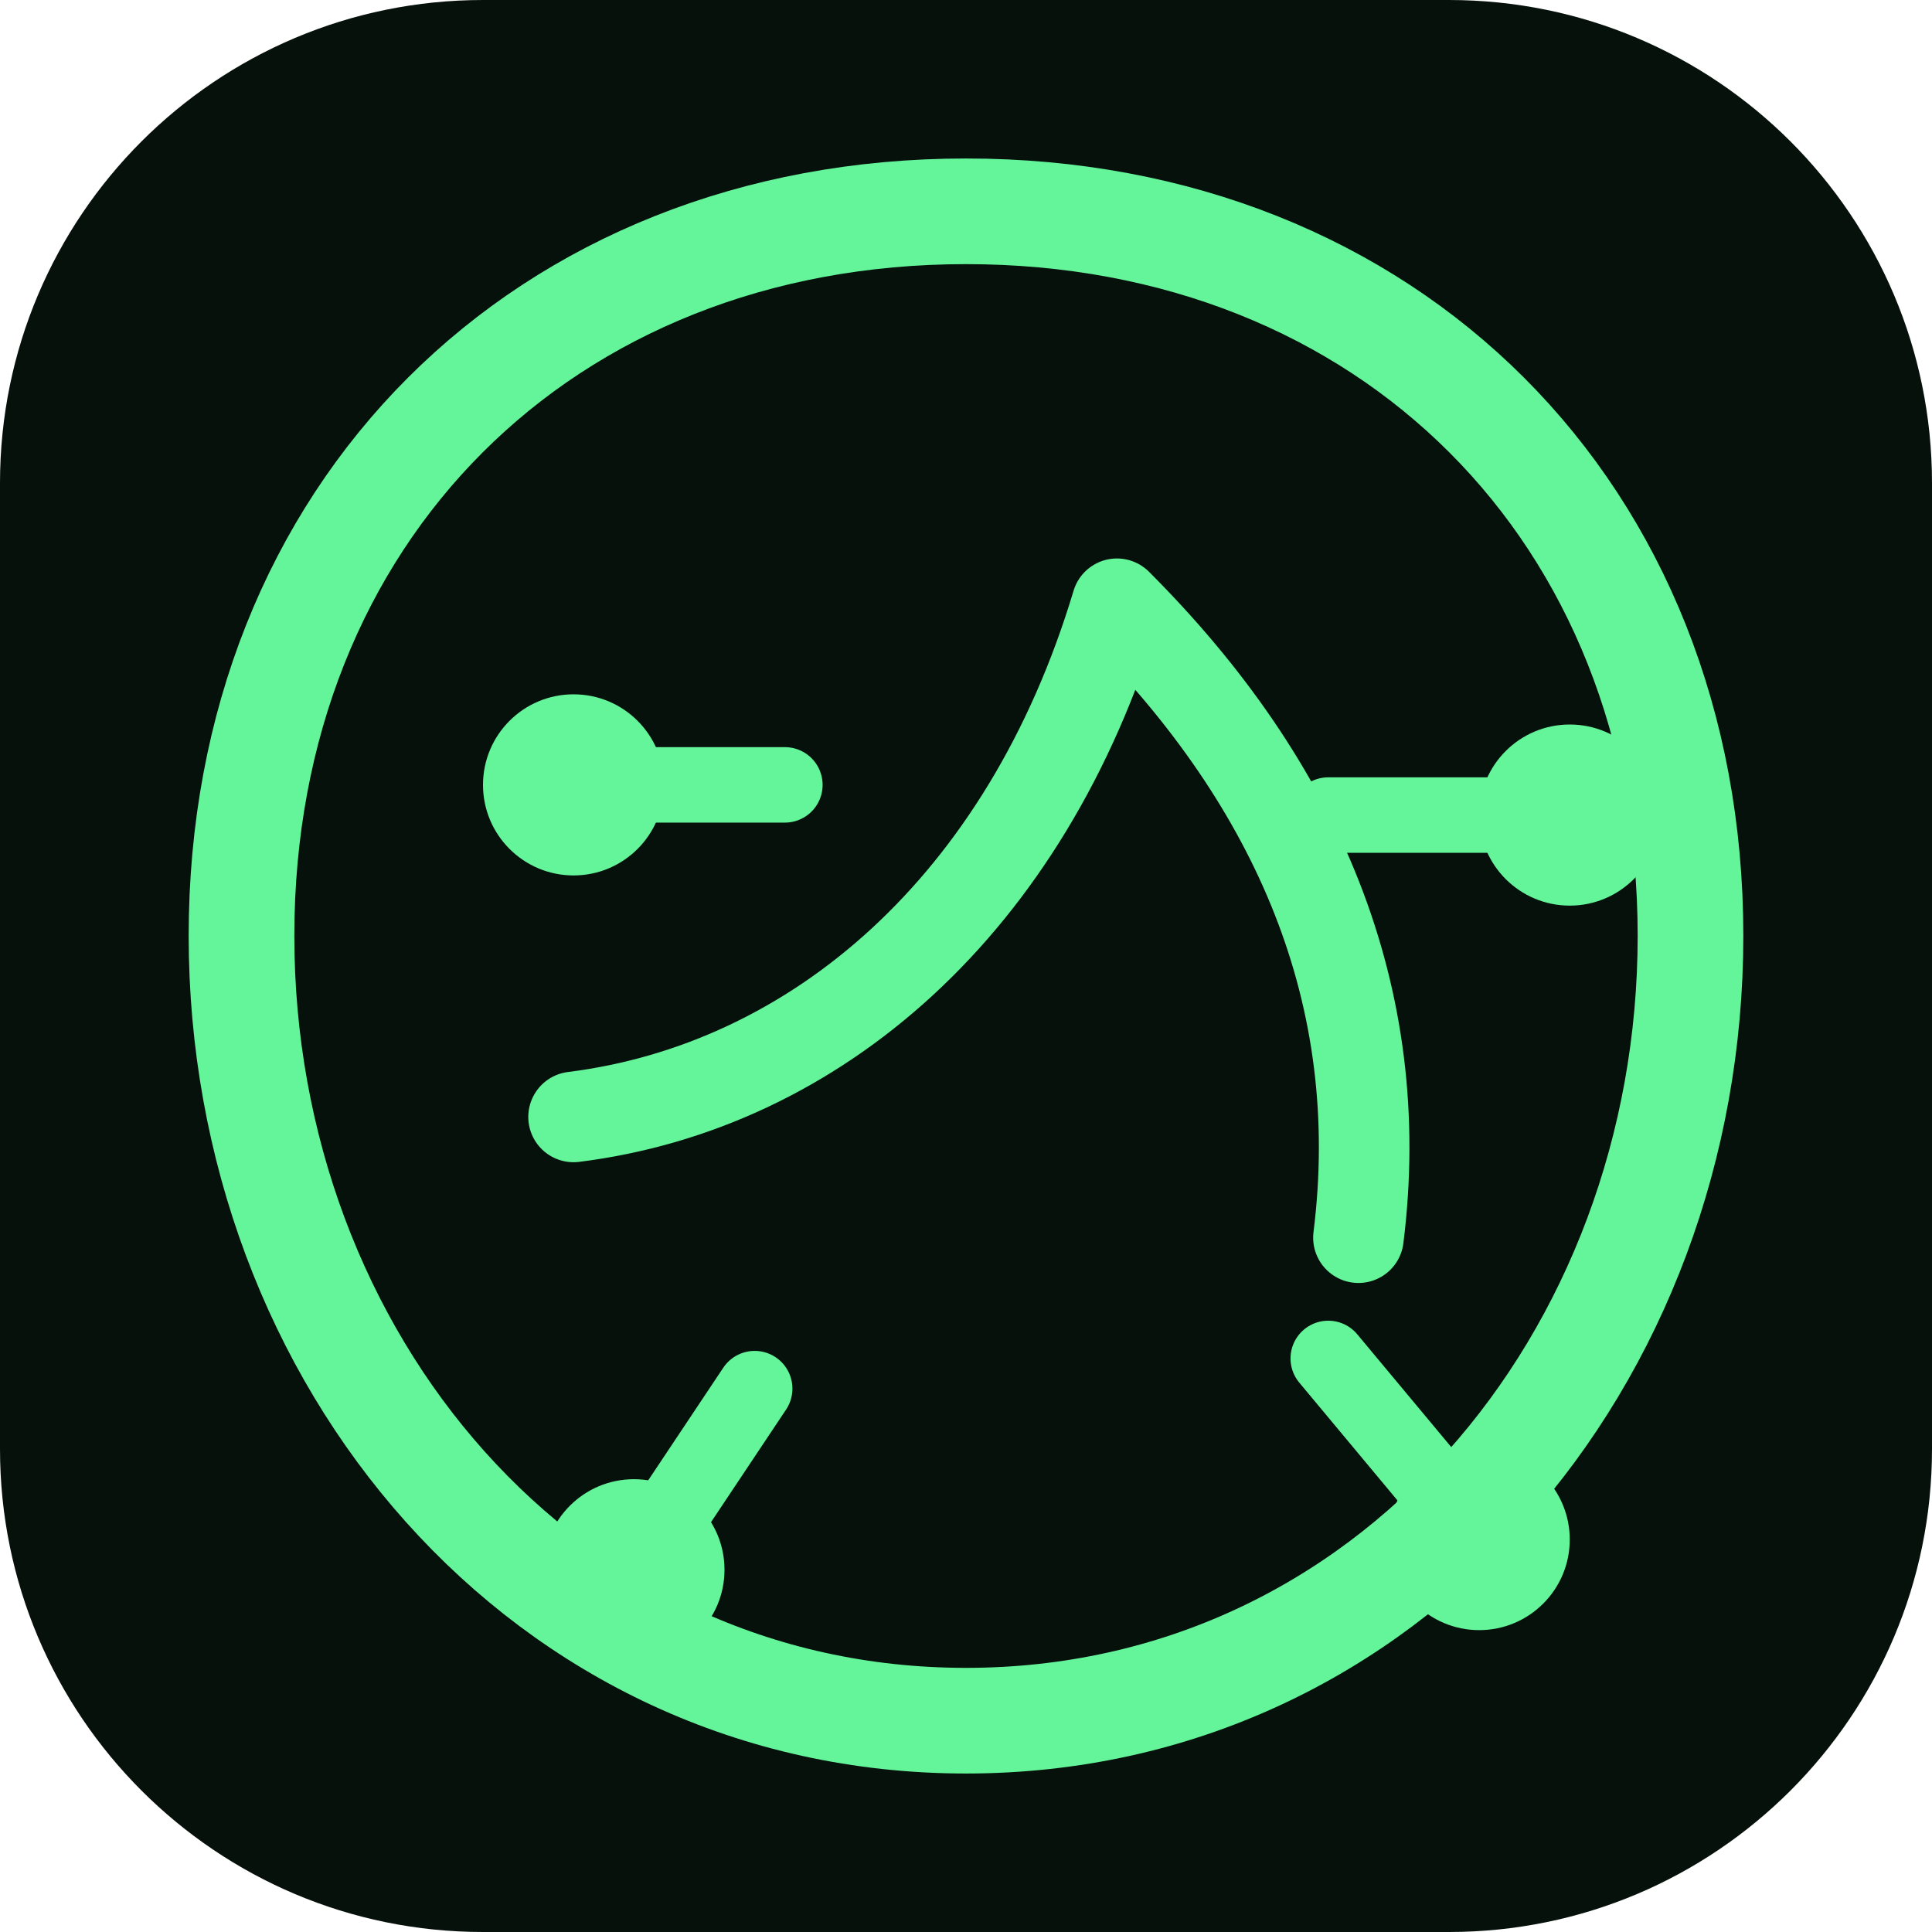
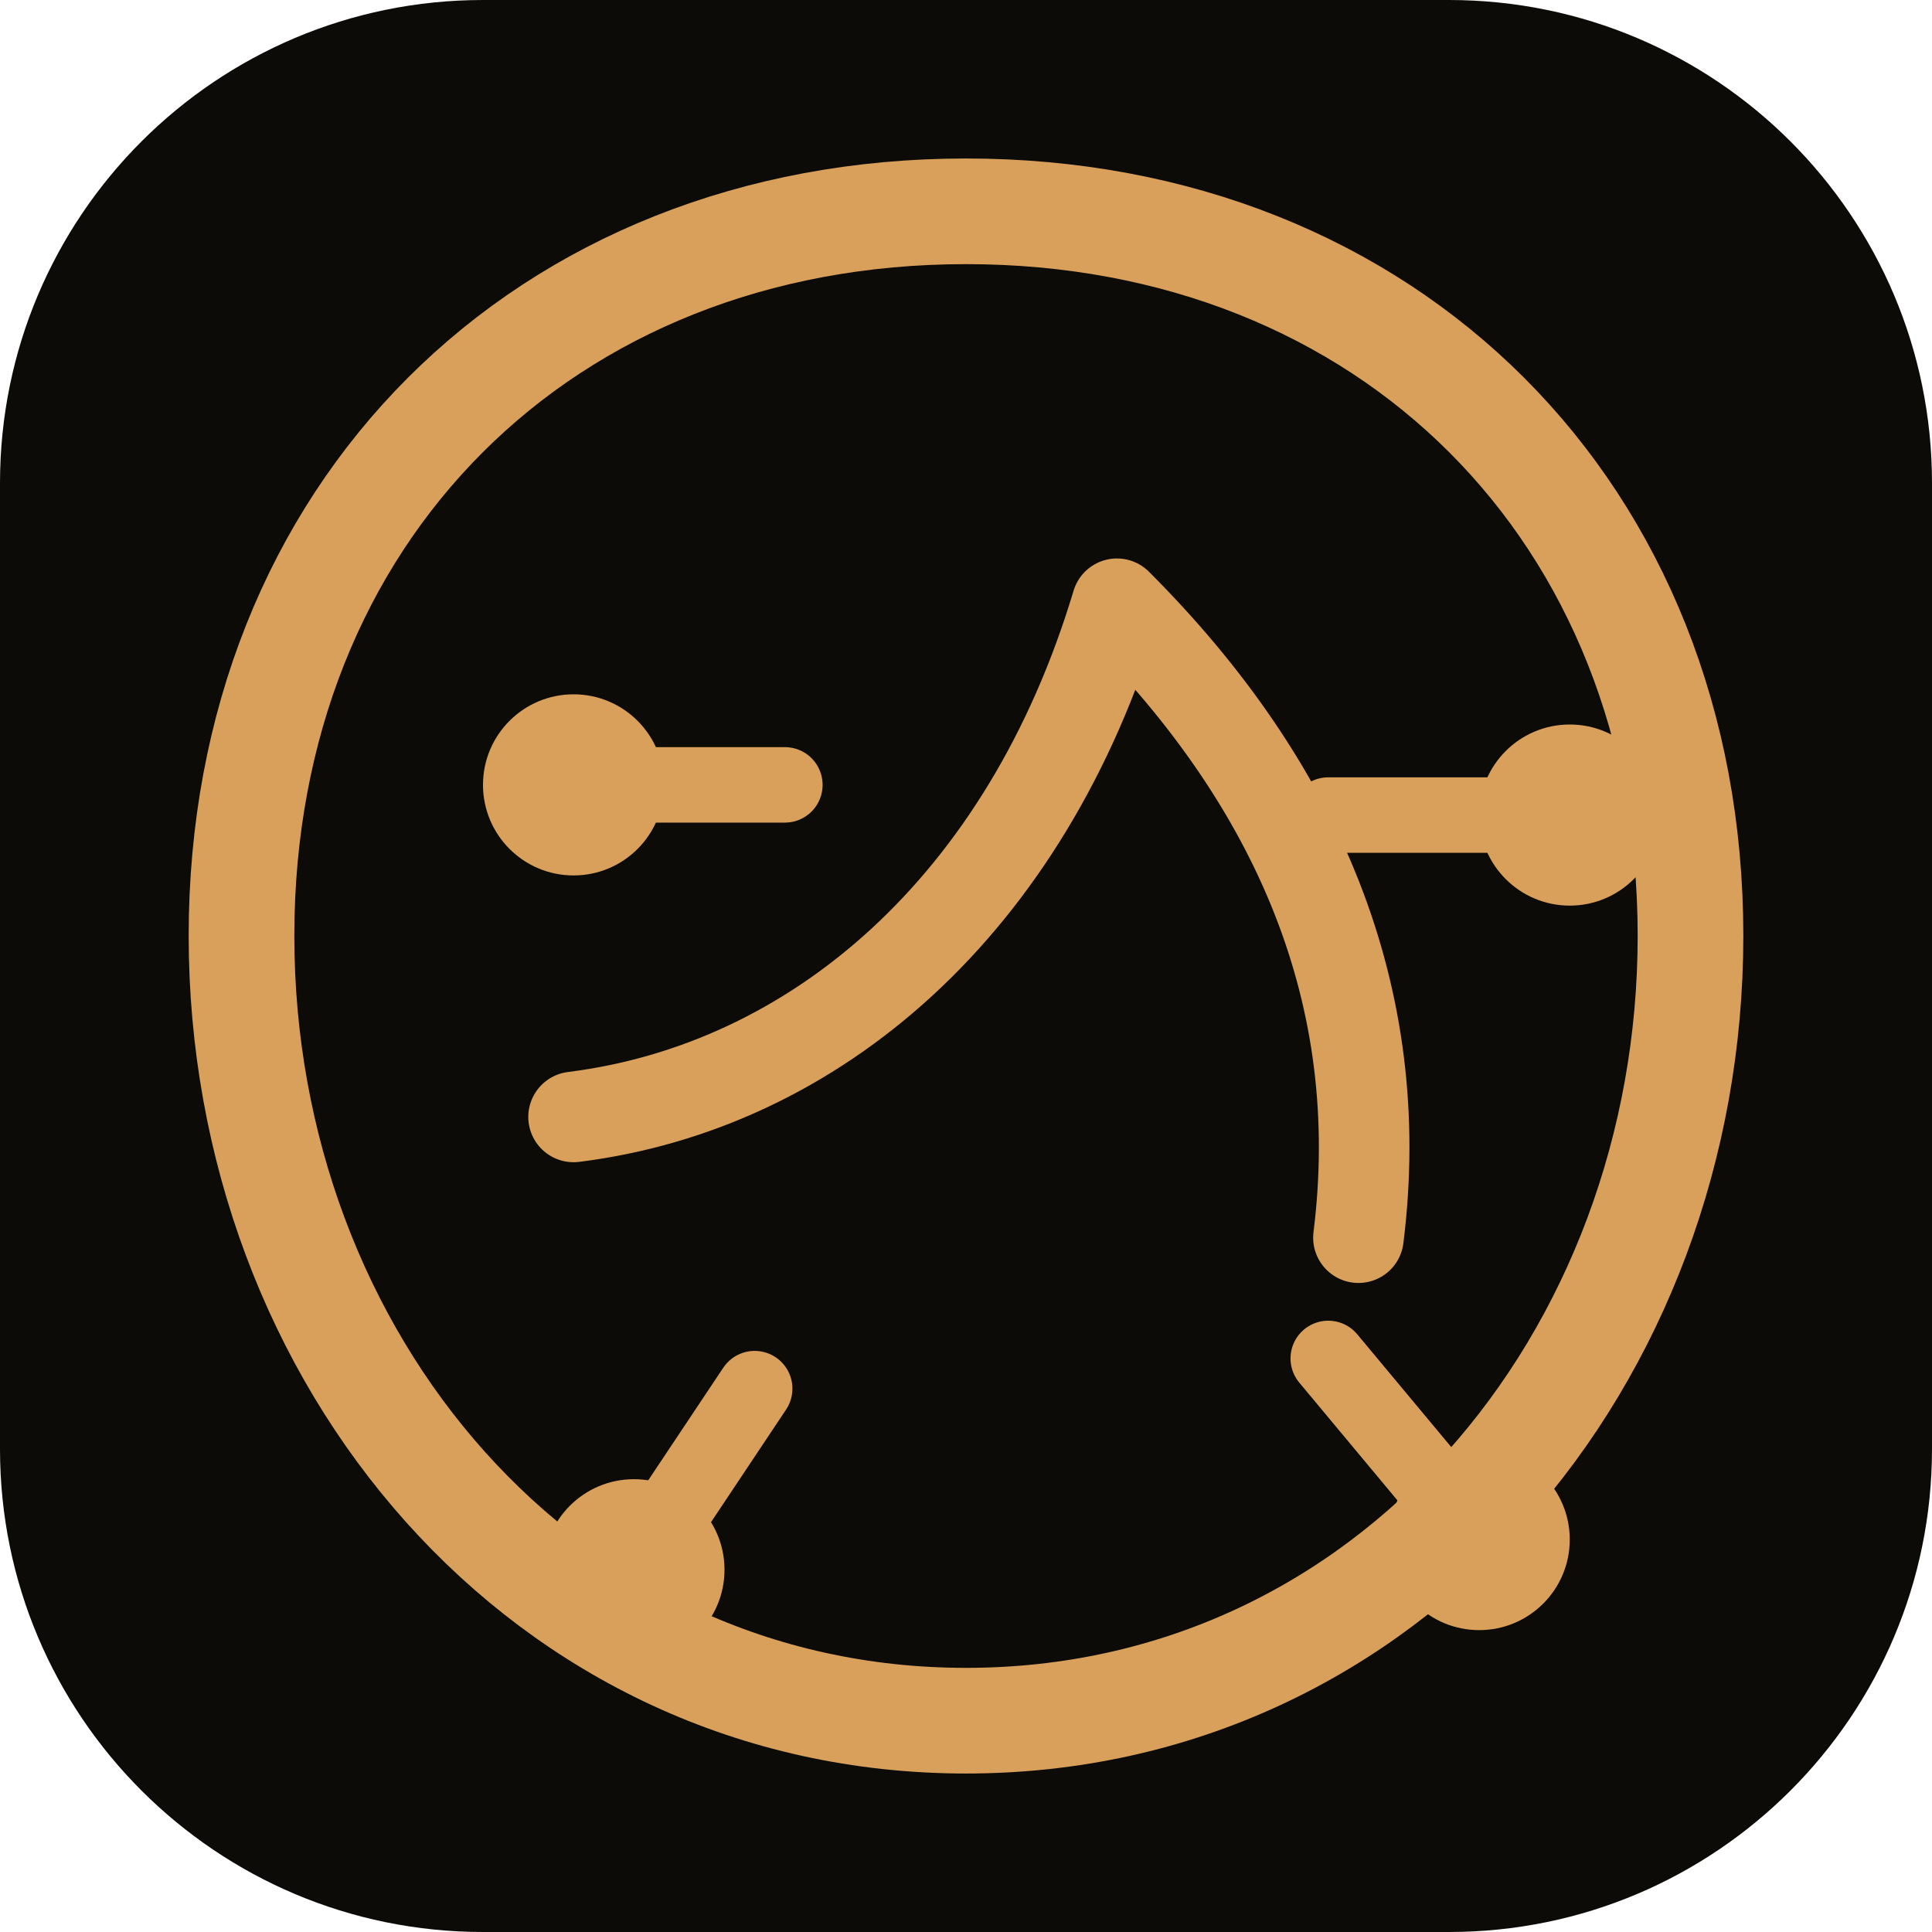
<svg xmlns="http://www.w3.org/2000/svg" viewBox="0 0 64 64">
-   <rect width="64" height="64" rx="16" fill="#07110c" />
-   <g fill="none" stroke="#64f59b" stroke-linecap="round" stroke-linejoin="round">
+   <rect width="64" height="64" rx="16" fill="#0c0b08" />
+   <g fill="none" stroke="#d9a05b" stroke-linecap="round" stroke-linejoin="round">
    <path stroke-width="3.5" d="M32 7c14 0 24 10 24 24S46 57 32 57 8 45 8 31 18 7 32 7Z" />
    <path stroke-width="3" d="M19 37c8-1 15-7 18-17 6 6 9 13 8 21" />
    <path stroke-width="2.5" d="M19 26h7m18 1h8M25 46l-4 6m23-7 5 6" />
-     <g fill="#64f59b" stroke="none">
+     <g fill="#d9a05b" stroke="none">
      <circle cx="19" cy="26" r="3" />
      <circle cx="52" cy="27" r="3" />
      <circle cx="21" cy="52" r="3" />
      <circle cx="49" cy="51" r="3" />
    </g>
  </g>
</svg>
